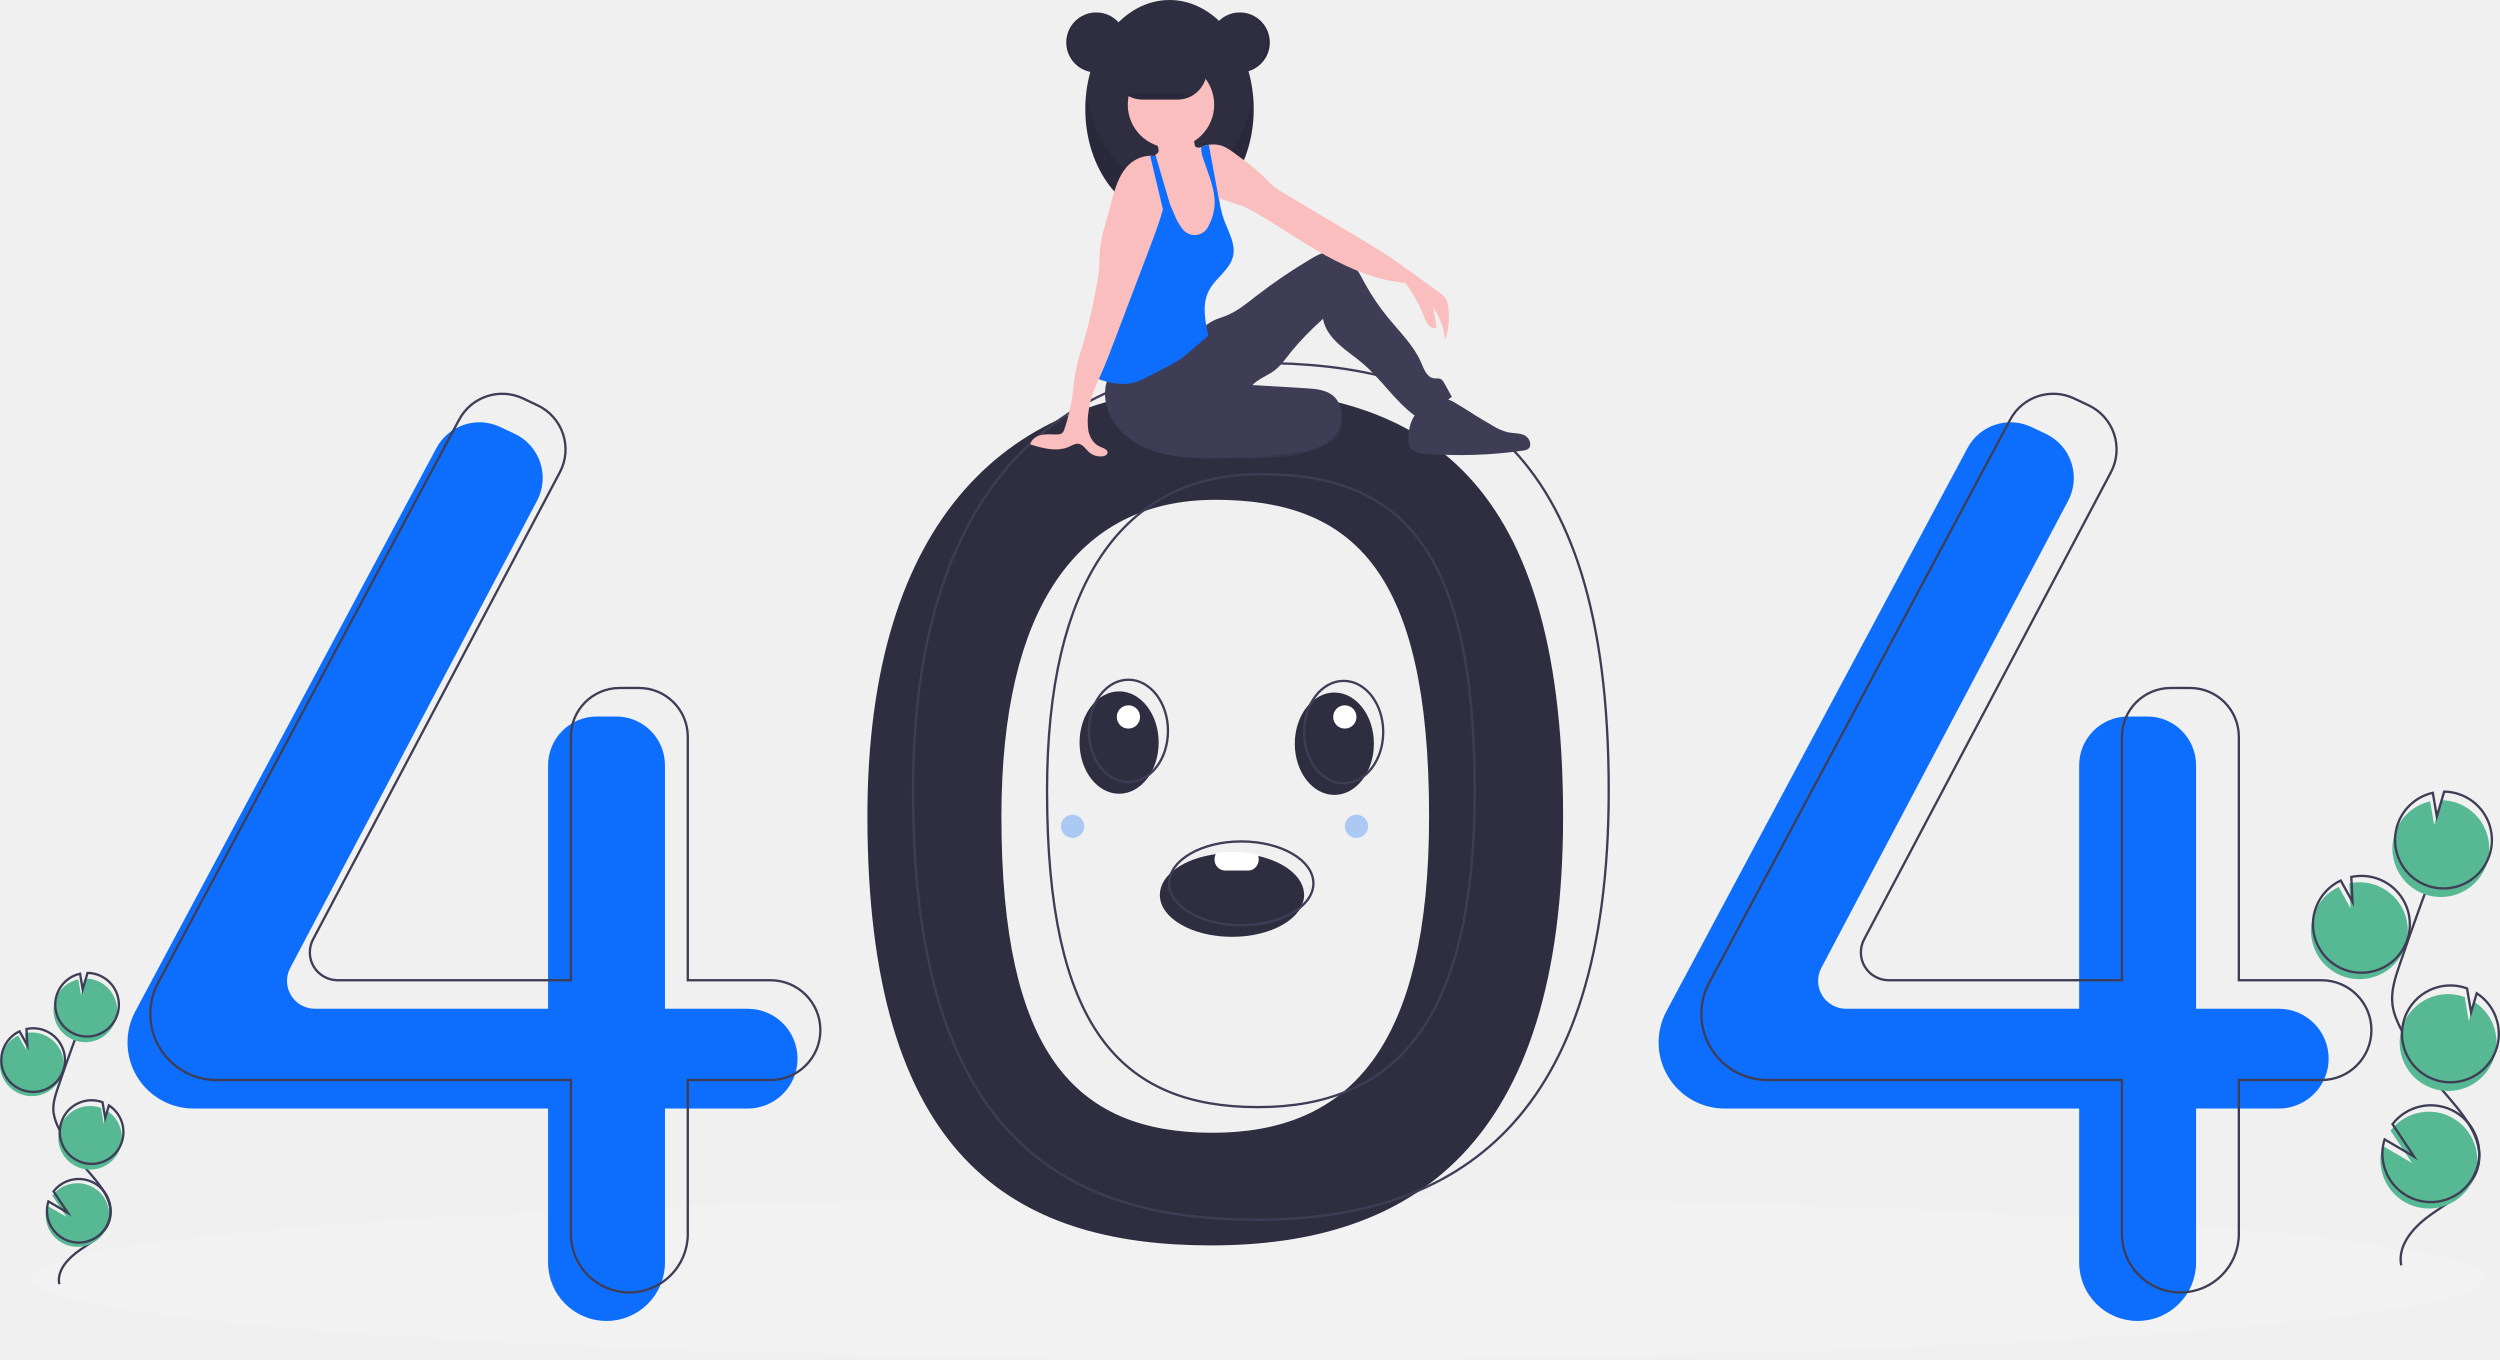
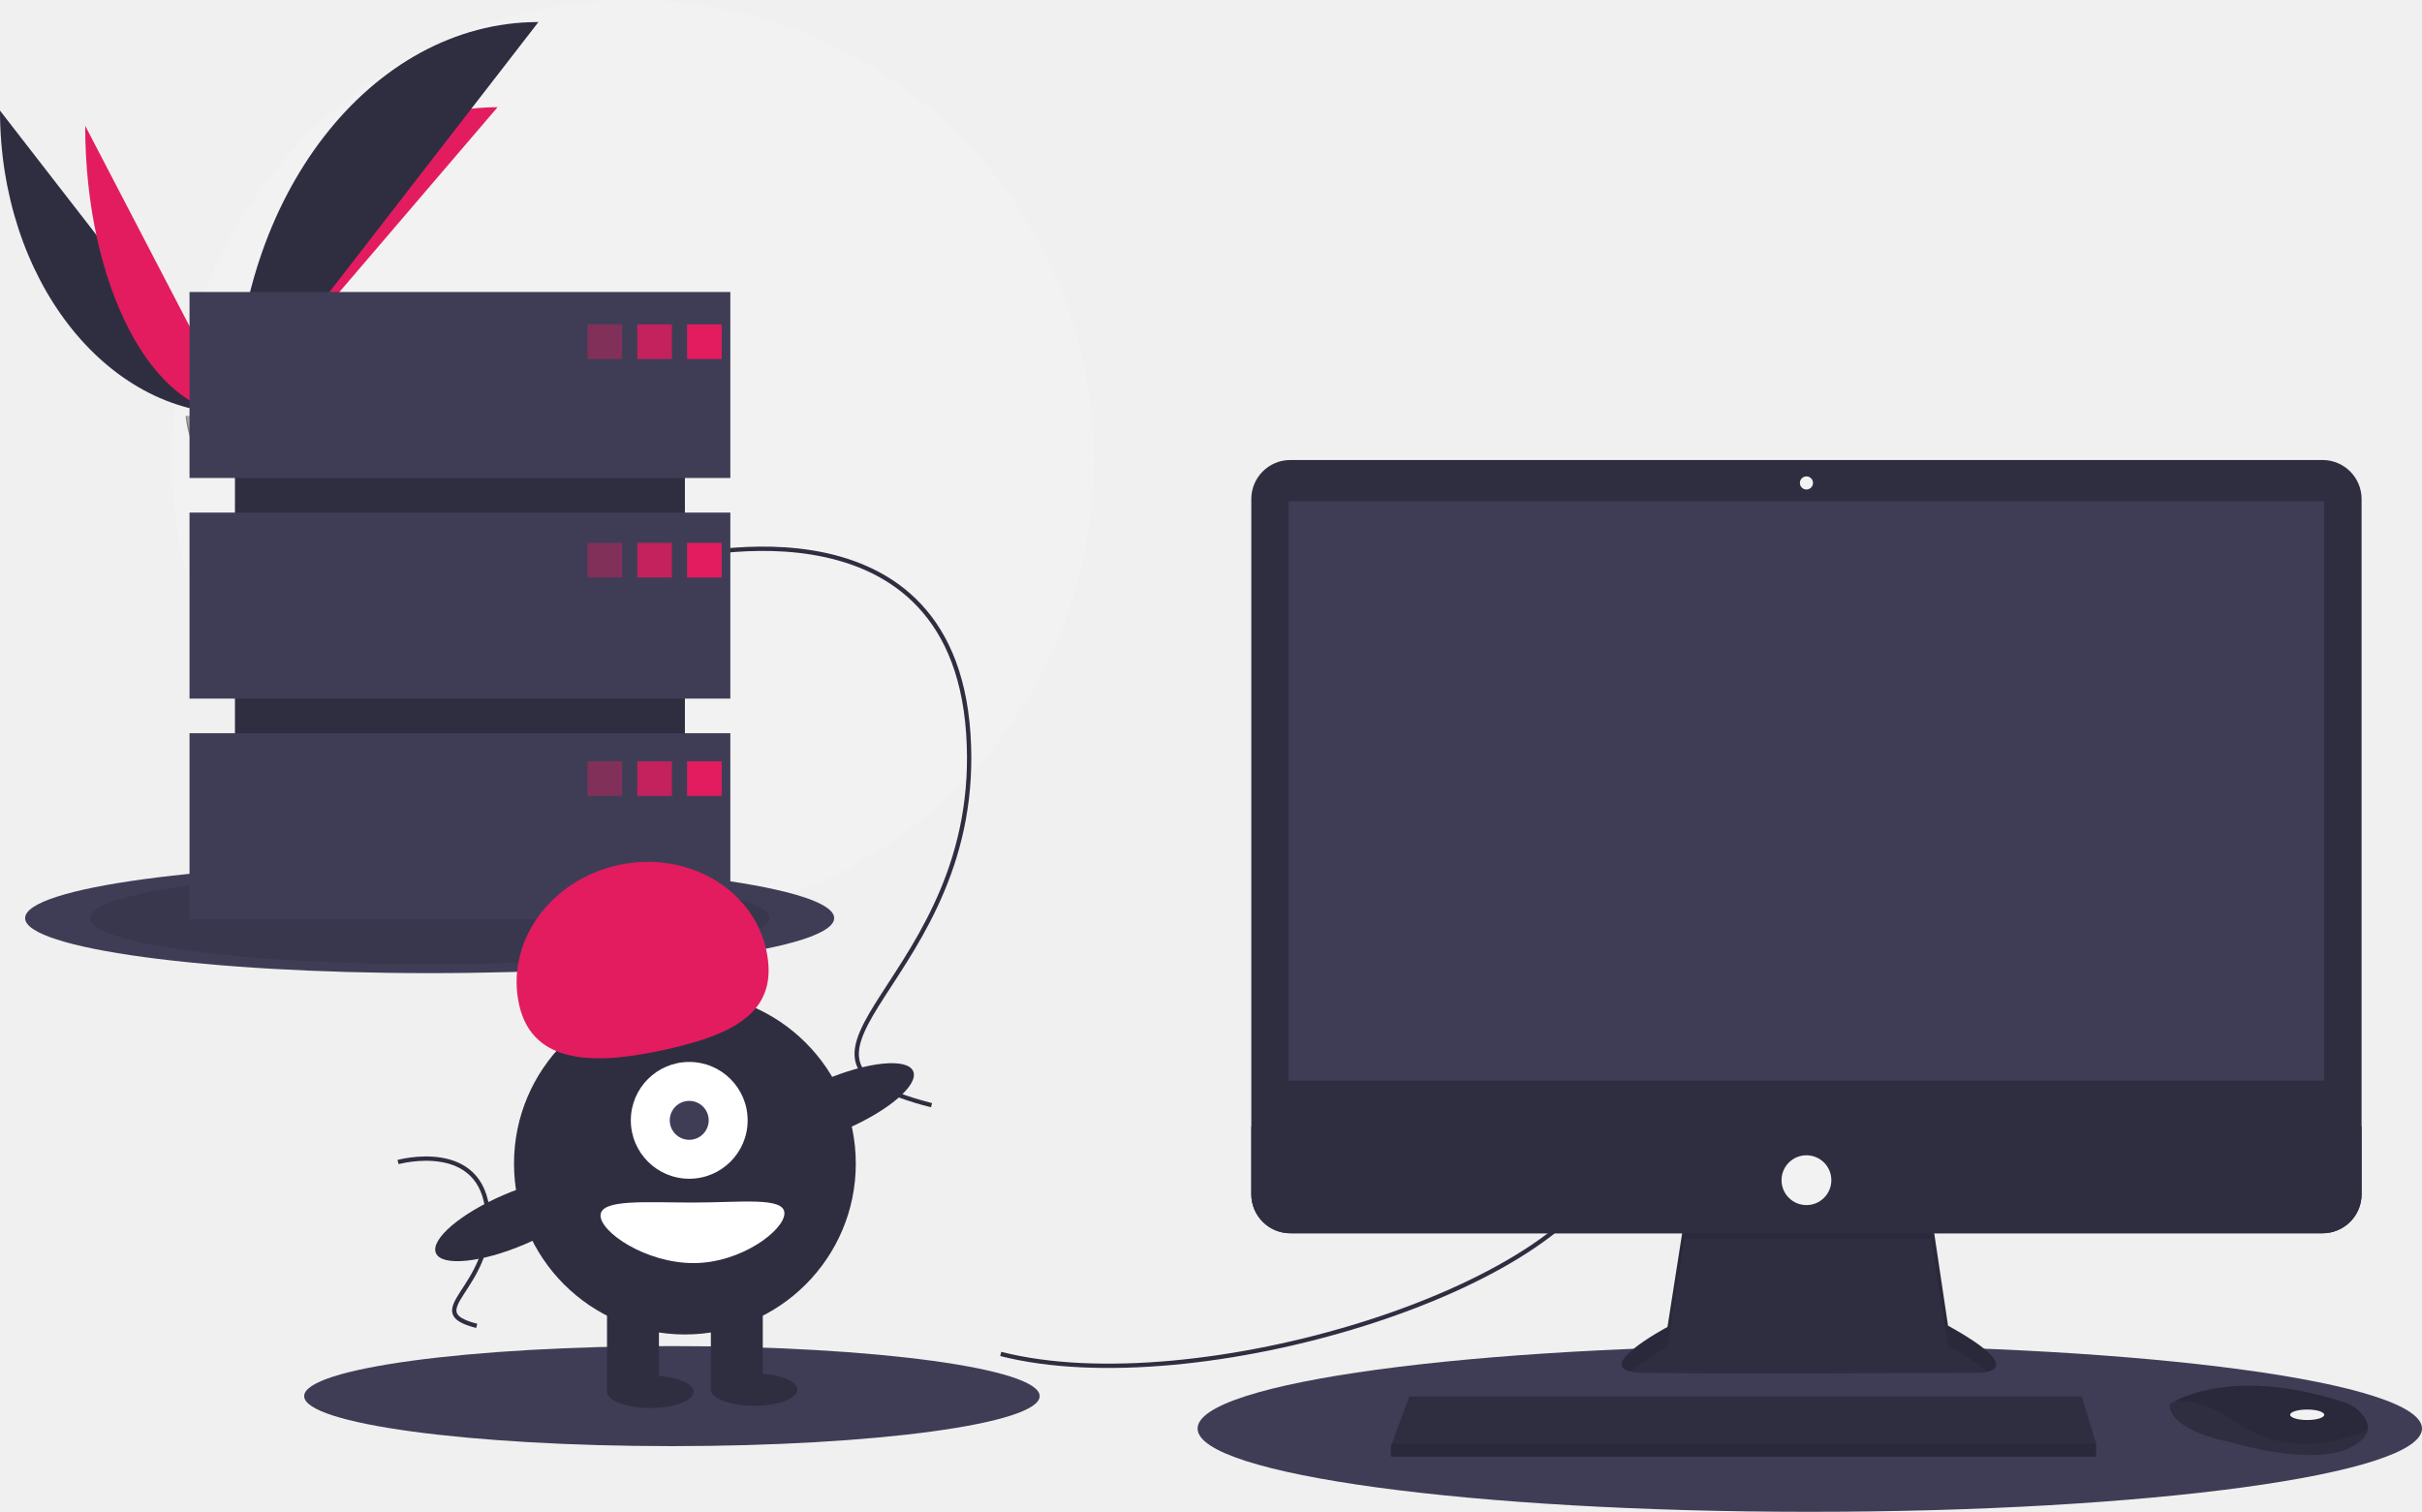
- <svg xmlns="http://www.w3.org/2000/svg" id="fd59ce54-f850-4dfc-bc34-dd7d379d600e" data-name="Layer 1" width="1074.392" height="584.231" viewBox="0 0 1074.392 584.231">
-   <ellipse cx="540.643" cy="549.309" rx="527.5" ry="34.922" fill="#f2f2f2" />
-   <path d="M583.48,324.894c-85.944,0-147.651,55.139-147.651,183.798,0,145.813,61.707,184.411,147.651,184.411s151.327-42.274,151.327-184.411C734.807,356.753,669.424,324.894,583.48,324.894Zm.565,319.808c-59.527,0-90.626-34.923-90.626-135.916,0-89.112,32.372-136.105,91.899-136.105s91.899,30.868,91.899,136.105C677.217,607.234,643.572,644.703,584.045,644.703Z" transform="translate(-63.054 -157.8845)" fill="#2f2e41" />
-   <path d="M384.365,591.401H348.831V486.762A20.956,20.956,0,0,0,327.875,465.806h-8.326a20.956,20.956,0,0,0-20.956,20.956V591.401H198.363a11.963,11.963,0,0,1-10.578-17.552l106.082-200.78A20.956,20.956,0,0,0,284.287,344.33l-6.262-2.957a20.956,20.956,0,0,0-27.429,9.07L121.214,592.475a28.416,28.416,0,0,0-3.356,13.396v0a28.416,28.416,0,0,0,28.416,28.416H298.593v66.167a25.119,25.119,0,0,0,25.119,25.119h0a25.119,25.119,0,0,0,25.119-25.119V634.287h35.534a21.443,21.443,0,0,0,21.443-21.443v0A21.443,21.443,0,0,0,384.365,591.401Z" transform="translate(-63.054 -157.8845)" fill="#0d6efd" />
-   <path d="M1042.362,591.401h-35.534V486.762A20.956,20.956,0,0,0,985.872,465.806h-8.326a20.956,20.956,0,0,0-20.956,20.956V591.401H856.359a11.963,11.963,0,0,1-10.578-17.552L951.864,373.069A20.956,20.956,0,0,0,942.284,344.33l-6.262-2.957a20.956,20.956,0,0,0-27.429,9.07L779.211,592.475a28.416,28.416,0,0,0-3.356,13.396v0a28.416,28.416,0,0,0,28.416,28.416H956.589v66.167a25.119,25.119,0,0,0,25.119,25.119h0a25.119,25.119,0,0,0,25.119-25.119V634.287h35.534a21.443,21.443,0,0,0,21.443-21.443v0A21.443,21.443,0,0,0,1042.362,591.401Z" transform="translate(-63.054 -157.8845)" fill="#0d6efd" />
-   <path d="M394.168,579.148H358.634V474.509a20.956,20.956,0,0,0-20.956-20.956h-8.326a20.956,20.956,0,0,0-20.956,20.956V579.148H208.165a11.963,11.963,0,0,1-10.578-17.552L303.67,360.816a20.956,20.956,0,0,0-9.58-28.739l-6.262-2.957a20.956,20.956,0,0,0-27.429,9.07L131.017,580.222a28.416,28.416,0,0,0-3.356,13.396v0a28.416,28.416,0,0,0,28.416,28.416H308.395v66.167a25.119,25.119,0,0,0,25.119,25.119h0a25.119,25.119,0,0,0,25.119-25.119V622.034h35.534a21.443,21.443,0,0,0,21.443-21.443v0A21.443,21.443,0,0,0,394.168,579.148Z" transform="translate(-63.054 -157.8845)" fill="none" stroke="#3f3d56" stroke-miterlimit="10" />
-   <path d="M1060.742,579.148h-35.534V474.509a20.956,20.956,0,0,0-20.956-20.956H995.925a20.956,20.956,0,0,0-20.956,20.956V579.148H874.739a11.963,11.963,0,0,1-10.578-17.552L970.244,360.816a20.956,20.956,0,0,0-9.58-28.739l-6.262-2.957a20.956,20.956,0,0,0-27.429,9.07L797.59,580.222a28.416,28.416,0,0,0-3.356,13.396v0a28.416,28.416,0,0,0,28.416,28.416H974.969v66.167a25.119,25.119,0,0,0,25.119,25.119h0a25.119,25.119,0,0,0,25.119-25.119V622.034h35.534a21.443,21.443,0,0,0,21.443-21.443v0A21.443,21.443,0,0,0,1060.742,579.148Z" transform="translate(-63.054 -157.8845)" fill="none" stroke="#3f3d56" stroke-miterlimit="10" />
-   <path d="M603.085,313.866c-85.944,0-147.651,55.139-147.651,183.798,0,145.813,61.707,184.411,147.651,184.411s151.327-42.274,151.327-184.411C754.412,345.725,689.029,313.866,603.085,313.866Zm.565,319.808c-59.527,0-90.626-34.923-90.626-135.916,0-89.112,32.372-136.105,91.899-136.105s91.899,30.868,91.899,136.105C696.822,596.206,663.177,633.675,603.65,633.675Z" transform="translate(-63.054 -157.8845)" fill="none" stroke="#3f3d56" stroke-miterlimit="10" />
-   <circle cx="471.141" cy="18.25" r="12.901" fill="#2f2e41" />
-   <ellipse cx="502.607" cy="46.885" rx="36.186" ry="46.885" fill="#2f2e41" />
-   <path d="M565.661,237.494c-18.128,0-33.141-17.271-35.776-39.805a60.976,60.976,0,0,0-.41,7.08c0,25.894,16.201,46.885,36.186,46.885s36.186-20.991,36.186-46.885a60.976,60.976,0,0,0-.41-7.08C598.803,220.224,583.789,237.494,565.661,237.494Z" transform="translate(-63.054 -157.8845)" opacity="0.1" />
-   <path d="M639.296,342.073c-.777,3.193-4.128,5.751-7.839,7.538-7.802,3.757-17.425,4.878-26.76,5.254a45.176,45.176,0,0,1-7.144-.132,20.537,20.537,0,0,1-12.251-5.631,1.681,1.681,0,0,1,.044-2.844c4.969-5.459,13.262-8.806,21.616-11.216,6.334-1.827,17.381-6.561,24.29-5.922C637.944,329.739,640.277,338.041,639.296,342.073Z" transform="translate(-63.054 -157.8845)" fill="#3f3d56" />
-   <path d="M639.296,342.073c-.777,3.193-4.128,5.751-7.839,7.538-7.802,3.757-17.425,4.878-26.76,5.254a45.176,45.176,0,0,1-7.144-.132,20.537,20.537,0,0,1-12.251-5.631,1.681,1.681,0,0,1,.044-2.844c4.969-5.459,13.262-8.806,21.616-11.216,6.334-1.827,17.381-6.561,24.29-5.922C637.944,329.739,640.277,338.041,639.296,342.073Z" transform="translate(-63.054 -157.8845)" opacity="0.1" />
-   <path d="M540.098,318.206a19.77,19.77,0,0,0-1.199,15.075,26.339,26.339,0,0,0,8.829,12.497c10.095,8.092,23.988,9.205,36.925,9.093a284.649,284.649,0,0,0,33.905-2.324,40.538,40.538,0,0,0,11.001-2.554c4.222-1.827,7.933-5.178,9.436-9.526s.436-9.672-3.134-12.574c-3.137-2.55-7.463-2.9-11.498-3.143l-23.088-1.387c2.281-2.308,5.318-3.614,8.096-5.292,3.685-2.226,6.134-5.965,8.813-9.335a129.001,129.001,0,0,1,13.439-13.817c.751,4.31,3.478,7.85,6.687,10.824s6.908,5.368,10.244,8.2c8.079,6.858,13.896,16.167,22.392,22.5a43.829,43.829,0,0,0,16.049-8.012l-3.302-5.981a3.94,3.94,0,0,0-1.245-1.553c-.935-.575-2.14-.279-3.225-.441-2.901-.435-4.168-3.784-5.306-6.487-3.125-7.422-9.108-13.18-14.218-19.404a98.009,98.009,0,0,1-9.996-14.723c-1.717-3.102-3.288-6.331-5.617-9.003s-5.594-4.773-9.139-4.781c-3.132-.007-6.021,1.584-8.714,3.183a230.477,230.477,0,0,0-23.63,16.099c-3.944,3.062-7.863,6.296-12.489,8.174-1.947.79-4,1.331-5.869,2.292-3.273,1.684-5.757,4.534-8.431,7.064C566.277,311.892,553.219,317.738,540.098,318.206Z" transform="translate(-63.054 -157.8845)" fill="#3f3d56" />
-   <path d="M588.374,253.983a23.774,23.774,0,0,1-1.734,8.033,10.045,10.045,0,0,1-5.768,5.573,12.375,12.375,0,0,1-5.623.182,10.882,10.882,0,0,1-4.582-1.561c-2.165-1.488-3.244-4.144-3.637-6.743-.393-2.596-.217-5.249-.469-7.863a42.944,42.944,0,0,0-1.202-6.255c-.17-.683-.343-1.362-.513-2.042-.167-.68-.33-1.359-.481-2.039-.138-.639-.267-1.281-.378-1.926-.091-.544-.173-1.092-.233-1.643a18.423,18.423,0,0,0-.809-4.811,14.607,14.607,0,0,0-1.687-2.854c-.286-.409-.563-.818-.818-1.243a5.89,5.89,0,0,1-.972-3.748,3.286,3.286,0,0,1,.148-.601c.025-.076.053-.151.085-.223A1.802,1.802,0,0,0,560.932,223.07a3.433,3.433,0,0,0-.148-1.778,11.318,11.318,0,0,0-.96-2.288c-.264-.478-1.161-1.34-1.167-1.888-.013-1.101,2.14-1.989,3.011-2.423a16.796,16.796,0,0,1,8.597-1.743c1.904.129,3.968.714,5.019,2.31.944,1.438.818,3.301,1.221,4.972a1.471,1.471,0,0,0,.299.664,1.341,1.341,0,0,0,.739.34,4.549,4.549,0,0,0,1.416.057h.003a2.931,2.931,0,0,0,.371-.054,4.957,4.957,0,0,0,2.033-.878q.585-.156,1.18-.255a.251.251,0,0,0,.047-.009c1.576,4.975,1.781,10.308,3.071,15.374.639,2.52,1.554,5.009,1.683,7.602.009.113.013.23.016.346.019.834-.047,1.674-.013,2.505a6.981,6.981,0,0,0,.126,1.114,15.611,15.611,0,0,0,.525,1.743l.009.028c.06.183.116.368.164.554.035.135.066.267.091.403l.003.009A14.938,14.938,0,0,1,588.374,253.983Z" transform="translate(-63.054 -157.8845)" fill="#fbbebe" />
-   <circle cx="503.237" cy="44.997" r="18.565" fill="#fbbebe" />
-   <path d="M684.157,304.033a30.445,30.445,0,0,0-5.236-14.103q.722,4.295,1.447,8.587a3.214,3.214,0,0,1-3.367-1.035,10.337,10.337,0,0,1-1.765-3.276,67.466,67.466,0,0,0-8.21-14.736c-11.819-.985-23.502-5.884-33.896-11.595-10.396-5.708-20.126-12.552-30.384-18.502a43.573,43.573,0,0,0-5.544-2.832c-3.21-1.287-6.812-1.954-9.855-3.468-.204-.101-.409-.208-.61-.318a12.578,12.578,0,0,1-1.945-1.306,10.344,10.344,0,0,1-.931-.856,20.351,20.351,0,0,1-3.559-5.953c-1.633-3.612-2.215-7.97-3.845-11.583a11.203,11.203,0,0,1,2.502-1.765h.003c.132-.069.264-.135.4-.198a11.94,11.94,0,0,1,2.004-.733q.585-.156,1.18-.255a.251.251,0,0,0,.047-.009,11.566,11.566,0,0,1,5.491.434c2.587.875,4.767,2.621,6.941,4.273a114.02,114.02,0,0,1,10.148,8.049c1.794,1.718,3.43,3.606,5.359,5.167a42.144,42.144,0,0,0,5.057,3.351q15.656,9.327,31.315,18.65c3.534,2.105,7.07,4.21,10.526,6.438,5.249,3.386,10.308,7.055,15.365,10.721q4.47,3.238,8.936,6.479a9.728,9.728,0,0,1,2.533,2.341,8.472,8.472,0,0,1,1.123,3.433A31.387,31.387,0,0,1,684.157,304.033Z" transform="translate(-63.054 -157.8845)" fill="#fbbebe" />
-   <path d="M592.977,267.944c-1.252,5.617-6.929,9.012-9.896,13.946-3.688,6.123-2.184,13.241-.799,20.255q-3.795,3.271-7.593,6.542c-1.397,1.199-2.794,2.404-4.298,3.464a57.351,57.351,0,0,1-6.86,3.94q-3.361,1.728-6.721,3.458a32.128,32.128,0,0,1-6.58,2.788c-4.415,1.133-9.103.34-13.471-.972a6.088,6.088,0,0,1-1.473-.601,2.394,2.394,0,0,1-.699-.632,3.911,3.911,0,0,1-.444-2.539c.444-7.351,2.24-14.547,4.031-21.69a85.26,85.26,0,0,1,3.848-12.577,85.077,85.077,0,0,1,5.415-10.151,68.368,68.368,0,0,1,7.929-11.514,18.479,18.479,0,0,0,3.675-4.739c1.117-2.549.686-5.472.913-8.247a17.148,17.148,0,0,1,1.633-6.007v-.003a17.093,17.093,0,0,1,1.743-2.882q.458,1.067.916,2.13.302.699.598,1.394.387.897.768,1.787,1.1,2.558,2.196,5.113a21.59,21.59,0,0,0,3.335,5.944,6.499,6.499,0,0,0,11.123-.853,21.261,21.261,0,0,0,2.272-6.013,19.215,19.215,0,0,0,.252-7.835c-.758-5.009-2.889-10.126-4.437-14.78a14.945,14.945,0,0,1-1.079-4.871,3.351,3.351,0,0,1,.057-.56c.009-.047.019-.098.028-.145a11.94,11.94,0,0,1,2.004-.733q.585-.156,1.18-.255,2.044,11.064,4.094,22.127c.032.173.066.346.098.522.195,1.057.393,2.115.614,3.169.198.957.412,1.91.651,2.857l.009.028c.082.321.167.639.255.957l.003.009c.242.868.513,1.731.818,2.58C590.938,257.475,594.164,262.629,592.977,267.944Z" transform="translate(-63.054 -157.8845)" fill="#0d6efd" />
-   <path d="M668.321,346.877a6.583,6.583,0,0,0,.61,3.143c1.162,2.124,3.95,2.606,6.362,2.805a188.377,188.377,0,0,0,42.266-1.288,4.886,4.886,0,0,0,2.151-.668c1.99-1.395.763-4.795-1.41-5.884s-4.751-.826-7.135-1.297a22.479,22.479,0,0,1-6.678-2.896q-7.252-4.167-14.293-8.688c-2.795-1.795-6.093-3.71-9.24-2.646C672.43,332.343,668.265,337.681,668.321,346.877Z" transform="translate(-63.054 -157.8845)" fill="#3f3d56" />
-   <path d="M564.437,240.874v.003c-.022.132-.044.261-.072.39-.035.214-.076.431-.116.645-.39,1.998-.868,3.987-1.419,5.963-1.51,5.459-3.534,10.831-5.541,16.123q-8.081,21.287-16.164,42.577c-1.359,3.575-2.716,7.152-4.261,10.654-.516,1.167-1.048,2.344-1.576,3.534-1.894,4.257-3.713,8.653-4.317,13.184a27.45,27.45,0,0,0-.192,9.04c.604,2.97,2.407,5.872,5.23,6.97,1.378.538,3.351,1.259,2.974,2.69-.204.787-1.098,1.171-1.901,1.303a7.312,7.312,0,0,1-5.966-1.718c-1.507-1.337-2.665-3.417-4.67-3.641-1.388-.151-2.665.68-3.936,1.262-5.186,2.369-11.227.711-16.674-.972.428-2.206,2.643-3.66,4.843-4.1,2.199-.444,4.474-.129,6.718-.189a3.51,3.51,0,0,0,2.042-.525,3.705,3.705,0,0,0,1.101-1.882,78.964,78.964,0,0,0,3.213-13.147c.724-4.666,1.026-9.405,2.058-14.015.802-3.597,2.042-7.08,3.106-10.61a224.682,224.682,0,0,0,5.06-22.077,78.02,78.02,0,0,0,1.425-9.368c.179-2.612.094-5.236.346-7.838a60.888,60.888,0,0,1,2.111-9.997q1.444-5.348,2.885-10.689c1.425-5.271,2.955-10.746,6.567-14.843a13.962,13.962,0,0,1,10.028-4.789,9.882,9.882,0,0,1,2.13.23c.116.028.233.057.349.088a8.634,8.634,0,0,1,2.174.9c1.114-.708,1.68-.459,2.42.632a6.973,6.973,0,0,1,.881,3.795A52.424,52.424,0,0,1,564.437,240.874Z" transform="translate(-63.054 -157.8845)" fill="#fbbebe" />
-   <path d="M565.661,245.046l-.047.047-.255.255-2.53,2.527-1.24-5.208-4.251-17.854a9.882,9.882,0,0,1,2.13.23,3.286,3.286,0,0,1,.148-.601l.201.689,1.441,4.902,2.728,9.308.45,1.532v.003Z" transform="translate(-63.054 -157.8845)" fill="#0d6efd" />
-   <path d="M581.715,188.087a12.582,12.582,0,0,1-3.7,8.896,12.314,12.314,0,0,1-1.36,1.176,12.528,12.528,0,0,1-7.536,2.524H554.023a12.59,12.59,0,0,1,0-25.18h15.096A12.629,12.629,0,0,1,581.715,188.087Z" transform="translate(-63.054 -157.8845)" fill="#2f2e41" />
-   <circle cx="532.815" cy="18.25" r="12.901" fill="#2f2e41" />
-   <path d="M595.554,163.234c-.158,0-.315.006-.472.012a12.898,12.898,0,0,1,0,25.778c.157.006.314.012.472.012a12.901,12.901,0,1,0,0-25.802Z" transform="translate(-63.054 -157.8845)" opacity="0.1" />
-   <path d="M534.195,163.234c.158,0,.315.006.472.012a12.898,12.898,0,0,0,0,25.778c-.157.006-.314.012-.472.012a12.901,12.901,0,0,1,0-25.802Z" transform="translate(-63.054 -157.8845)" opacity="0.1" />
-   <path d="M576.655,198.159a12.528,12.528,0,0,1-7.536,2.524H554.023a12.528,12.528,0,0,1-7.536-2.524Z" transform="translate(-63.054 -157.8845)" opacity="0.1" />
-   <path d="M674.14,291.64s3.252,9.372,6.229,6.876L677.996,286.267Z" transform="translate(-63.054 -157.8845)" fill="#fbbebe" />
-   <path d="M1069.918,577.434a20.813,20.813,0,1,0,2.772-39.915l.521,10.712-5.068-9.18a20.734,20.734,0,0,0-10.684,11.723,20.408,20.408,0,0,0-1.197,5.63A20.809,20.809,0,0,0,1069.918,577.434Z" transform="translate(-63.054 -157.8845)" fill="#57b894" />
-   <path d="M1094.995,701.678c-1.789-9.11,5.963-17.187,13.621-22.437s16.605-10.408,19.218-19.317c3.755-12.804-7.43-24.53-16.136-34.642a125.3,125.3,0,0,1-16.524-24.557c-1.811-3.533-3.476-7.225-3.952-11.166-.686-5.675,1.137-11.323,2.974-16.737q9.179-27.052,19.628-53.65" transform="translate(-63.054 -157.8845)" fill="none" stroke="#3f3d56" stroke-miterlimit="10" />
-   <path d="M1070.775,574.676a20.813,20.813,0,1,0,2.772-39.915l.521,10.712-5.068-9.18a20.734,20.734,0,0,0-10.684,11.723,20.408,20.408,0,0,0-1.197,5.63A20.809,20.809,0,0,0,1070.775,574.676Z" transform="translate(-63.054 -157.8845)" fill="none" stroke="#3f3d56" stroke-miterlimit="10" />
-   <path d="M1092.451,515.473a20.788,20.788,0,0,1,14.98-13.198l1.714,10.184,3.177-10.696a20.81,20.81,0,1,1-19.871,13.71Z" transform="translate(-63.054 -157.8845)" fill="#57b894" />
-   <path d="M1093.594,511.795a20.788,20.788,0,0,1,14.98-13.198l1.714,10.184,3.177-10.696a20.81,20.81,0,1,1-19.871,13.71Z" transform="translate(-63.054 -157.8845)" fill="none" stroke="#3f3d56" stroke-miterlimit="10" />
-   <path d="M1108.045,625.489a20.81,20.81,0,0,0,18.419-37.023l-2.441,8.219-1.731-10.304a.362.362,0,0,0-.053-.02,20.811,20.811,0,1,0-14.194,39.127Z" transform="translate(-63.054 -157.8845)" fill="#57b894" />
-   <path d="M1109.035,621.764a20.81,20.81,0,0,0,18.419-37.023l-2.441,8.219-1.731-10.304a.362.362,0,0,0-.053-.02,20.811,20.811,0,1,0-14.194,39.127Z" transform="translate(-63.054 -157.8845)" fill="none" stroke="#3f3d56" stroke-miterlimit="10" />
-   <path d="M1086.378,660.051a20.801,20.801,0,1,0,4.011-16.297l9.273,13.957-12.67-7.408A20.616,20.616,0,0,0,1086.378,660.051Z" transform="translate(-63.054 -157.8845)" fill="#57b894" />
-   <path d="M1087.235,657.294a20.801,20.801,0,1,0,4.011-16.297l9.273,13.957-12.67-7.408A20.616,20.616,0,0,0,1087.235,657.294Z" transform="translate(-63.054 -157.8845)" fill="none" stroke="#3f3d56" stroke-miterlimit="10" />
-   <path d="M72.061,628.133a13.674,13.674,0,1,0,1.821-26.225l.342,7.038-3.33-6.032a13.623,13.623,0,0,0-7.019,7.702,13.409,13.409,0,0,0-.787,3.699A13.672,13.672,0,0,0,72.061,628.133Z" transform="translate(-63.054 -157.8845)" fill="#57b894" />
-   <path d="M88.538,709.763c-1.175-5.986,3.918-11.292,8.949-14.741s10.91-6.838,12.626-12.692c2.467-8.412-4.882-16.117-10.601-22.76A82.324,82.324,0,0,1,88.656,643.436a22.21,22.21,0,0,1-2.597-7.336c-.451-3.729.747-7.439,1.954-10.996q6.031-17.773,12.896-35.249" transform="translate(-63.054 -157.8845)" fill="none" stroke="#3f3d56" stroke-miterlimit="10" />
-   <path d="M72.625,626.321a13.674,13.674,0,1,0,1.821-26.225l.342,7.038L71.458,601.103a13.623,13.623,0,0,0-7.019,7.702,13.409,13.409,0,0,0-.787,3.699A13.672,13.672,0,0,0,72.625,626.321Z" transform="translate(-63.054 -157.8845)" fill="none" stroke="#3f3d56" stroke-miterlimit="10" />
-   <path d="M86.866,587.423a13.658,13.658,0,0,1,9.842-8.671l1.126,6.691,2.087-7.027a13.673,13.673,0,1,1-13.055,9.007Z" transform="translate(-63.054 -157.8845)" fill="#57b894" />
-   <path d="M87.617,585.007a13.658,13.658,0,0,1,9.842-8.671l1.126,6.691L100.673,576a13.673,13.673,0,1,1-13.055,9.007Z" transform="translate(-63.054 -157.8845)" fill="none" stroke="#3f3d56" stroke-miterlimit="10" />
-   <path d="M97.112,659.706a13.673,13.673,0,0,0,12.102-24.325l-1.604,5.4-1.137-6.77a.238.238,0,0,0-.035-.013,13.673,13.673,0,1,0-9.326,25.707Z" transform="translate(-63.054 -157.8845)" fill="#57b894" />
-   <path d="M97.762,657.259a13.673,13.673,0,0,0,12.102-24.325l-1.604,5.4-1.137-6.77a.238.238,0,0,0-.035-.013,13.673,13.673,0,1,0-9.326,25.707Z" transform="translate(-63.054 -157.8845)" fill="none" stroke="#3f3d56" stroke-miterlimit="10" />
-   <path d="M82.876,682.414a13.667,13.667,0,1,0,2.635-10.708l6.092,9.17-8.324-4.867A13.545,13.545,0,0,0,82.876,682.414Z" transform="translate(-63.054 -157.8845)" fill="#57b894" />
-   <path d="M83.439,680.602a13.667,13.667,0,1,0,2.635-10.708l6.092,9.17-8.324-4.867A13.545,13.545,0,0,0,83.439,680.602Z" transform="translate(-63.054 -157.8845)" fill="none" stroke="#3f3d56" stroke-miterlimit="10" />
-   <ellipse cx="480.946" cy="319.115" rx="17" ry="22" fill="#2f2e41" />
-   <ellipse cx="573.446" cy="319.615" rx="17" ry="22" fill="#2f2e41" />
-   <path d="M623.5,542.5c0,9.94-13.88,18-31,18s-31-8.06-31-18c0-8.61,10.41-15.81,24.32-17.57a50.104,50.104,0,0,1,6.68-.43,50.699,50.699,0,0,1,11.13,1.2C615.25,528.29,623.5,534.84,623.5,542.5Z" transform="translate(-63.054 -157.8845)" fill="#2f2e41" />
-   <ellipse cx="484.946" cy="314.115" rx="17" ry="22" fill="none" stroke="#3f3d56" stroke-miterlimit="10" />
-   <ellipse cx="577.446" cy="314.615" rx="17" ry="22" fill="none" stroke="#3f3d56" stroke-miterlimit="10" />
-   <ellipse cx="533.446" cy="379.615" rx="31" ry="18" fill="none" stroke="#3f3d56" stroke-miterlimit="10" />
-   <path d="M604,527.2a4.937,4.937,0,0,1-1.32,3.392A4.339,4.339,0,0,1,599.5,532h-10a4.664,4.664,0,0,1-4.5-4.8,4.905,4.905,0,0,1,.82-2.741A47.02,47.02,0,0,1,592.5,524a47.665,47.665,0,0,1,11.13,1.28A5.067,5.067,0,0,1,604,527.2Z" transform="translate(-63.054 -157.8845)" fill="#fff" />
-   <circle cx="484.946" cy="308.115" r="5" fill="#fff" />
-   <circle cx="577.946" cy="308.115" r="5" fill="#fff" />
-   <circle cx="582.946" cy="355.115" r="5" fill="#0d6efd" opacity="0.3" />
-   <circle cx="460.946" cy="355.115" r="5" fill="#0d6efd" opacity="0.3" />
+ <svg xmlns="http://www.w3.org/2000/svg" data-name="Layer 1" width="1119.609" height="699" viewBox="0 0 1119.609 699">
+   <circle cx="292.609" cy="213" r="213" fill="#f2f2f2" />
+   <path d="M31.391,151.642c0,77.498,48.618,140.208,108.701,140.208" transform="translate(-31.39089 -100.5)" fill="#2f2e41" />
+   <path d="M140.092,291.851c0-78.369,54.255-141.784,121.304-141.784" transform="translate(-31.39089 -100.5)" fill="#e31c5f" />
+   <path d="M70.775,158.668c0,73.615,31.003,133.183,69.316,133.183" transform="translate(-31.39089 -100.5)" fill="#e31c5f" />
+   <path d="M140.092,291.851c0-100.138,62.71-181.168,140.208-181.168" transform="translate(-31.39089 -100.5)" fill="#2f2e41" />
+   <path d="M117.224,292.839s15.416-.475,20.061-3.783,23.713-7.258,24.866-1.953,23.167,26.388,5.763,26.529-40.439-2.711-45.076-5.535S117.224,292.839,117.224,292.839Z" transform="translate(-31.39089 -100.5)" fill="#a8a8a8" />
+   <path d="M168.224,311.785c-17.404.14-40.439-2.711-45.076-5.535-3.531-2.151-4.938-9.869-5.409-13.43-.326.014-.515.02-.515.02s.976,12.433,5.613,15.257,27.672,5.676,45.076,5.535c5.024-.041,6.759-1.828,6.664-4.475C173.879,310.756,171.963,311.755,168.224,311.785Z" transform="translate(-31.39089 -100.5)" opacity="0.2" />
+   <ellipse cx="198.609" cy="424.5" rx="187" ry="25.44" fill="#3f3d56" />
+   <ellipse cx="198.609" cy="424.5" rx="157" ry="21.359" opacity="0.1" />
+   <ellipse cx="836.609" cy="660.5" rx="283" ry="38.5" fill="#3f3d56" />
+   <ellipse cx="310.609" cy="645.5" rx="170" ry="23.127" fill="#3f3d56" />
+   <path d="M494,726.5c90,23,263-30,282-90" transform="translate(-31.39089 -100.5)" fill="none" stroke="#2f2e41" stroke-miterlimit="10" stroke-width="2" />
+   <path d="M341,359.5s130-36,138,80-107,149-17,172" transform="translate(-31.39089 -100.5)" fill="none" stroke="#2f2e41" stroke-miterlimit="10" stroke-width="2" />
+   <path d="M215.402,637.783s39.072-10.82,41.477,24.044-32.16,44.783-5.109,51.696" transform="translate(-31.39089 -100.5)" fill="none" stroke="#2f2e41" stroke-miterlimit="10" stroke-width="2" />
+   <path d="M810.096,663.74,802.218,714.035s-38.782,20.603-11.513,21.209,155.733,0,155.733,0,24.845,0-14.543-21.815l-7.878-52.719Z" transform="translate(-31.39089 -100.5)" fill="#2f2e41" />
+   <path d="M785.219,734.698c6.193-5.51,16.999-11.252,16.999-11.252l7.878-50.295,113.922.107,7.878,49.582c9.185,5.087,14.875,8.987,18.204,11.978,5.059-1.154,10.587-5.444-18.204-21.389l-7.878-52.719-113.922,3.03L802.218,714.035S769.63,731.35,785.219,734.698Z" transform="translate(-31.39089 -100.5)" opacity="0.1" />
+   <rect x="578.433" y="212.689" width="513.253" height="357.52" rx="18.046" fill="#2f2e41" />
+   <rect x="595.703" y="231.777" width="478.713" height="267.837" fill="#3f3d56" />
+   <circle cx="835.059" cy="223.293" r="3.03" fill="#f2f2f2" />
+   <path d="M1123.077,621.322V652.663a18.043,18.043,0,0,1-18.046,18.046H627.869A18.043,18.043,0,0,1,609.824,652.663V621.322Z" transform="translate(-31.39089 -100.5)" fill="#2f2e41" />
+   <polygon points="968.978 667.466 968.978 673.526 642.968 673.526 642.968 668.678 643.417 667.466 651.452 645.651 962.312 645.651 968.978 667.466" fill="#2f2e41" />
+   <path d="M1125.828,762.034c-.594,2.539-2.836,5.217-7.902,7.75-18.179,9.089-55.143-2.424-55.143-2.424s-28.48-4.848-28.48-17.573a22.725,22.725,0,0,1,2.497-1.485c7.643-4.044,32.984-14.021,77.918.422a18.739,18.739,0,0,1,8.541,5.597C1125.079,756.454,1126.507,759.157,1125.828,762.034Z" transform="translate(-31.39089 -100.5)" fill="#2f2e41" />
+   <path d="M1125.828,762.034c-22.251,8.526-42.084,9.162-62.439-4.975-10.265-7.126-19.591-8.89-26.59-8.756,7.643-4.044,32.984-14.021,77.918.422a18.739,18.739,0,0,1,8.541,5.597C1125.079,756.454,1126.507,759.157,1125.828,762.034Z" transform="translate(-31.39089 -100.5)" opacity="0.1" />
+   <ellipse cx="1066.538" cy="654.135" rx="7.878" ry="2.424" fill="#f2f2f2" />
+   <circle cx="835.059" cy="545.667" r="11.513" fill="#f2f2f2" />
+   <polygon points="968.978 667.466 968.978 673.526 642.968 673.526 642.968 668.678 643.417 667.466 968.978 667.466" opacity="0.1" />
+   <rect x="108.609" y="159" width="208" height="242" fill="#2f2e41" />
+   <rect x="87.609" y="135" width="250" height="86" fill="#3f3d56" />
+   <rect x="87.609" y="237" width="250" height="86" fill="#3f3d56" />
+   <rect x="87.609" y="339" width="250" height="86" fill="#3f3d56" />
+   <rect x="271.609" y="150" width="16" height="16" fill="#e31c5f" opacity="0.4" />
+   <rect x="294.609" y="150" width="16" height="16" fill="#e31c5f" opacity="0.8" />
+   <rect x="317.609" y="150" width="16" height="16" fill="#e31c5f" />
+   <rect x="271.609" y="251" width="16" height="16" fill="#e31c5f" opacity="0.4" />
+   <rect x="294.609" y="251" width="16" height="16" fill="#e31c5f" opacity="0.8" />
+   <rect x="317.609" y="251" width="16" height="16" fill="#e31c5f" />
+   <rect x="271.609" y="352" width="16" height="16" fill="#e31c5f" opacity="0.4" />
+   <rect x="294.609" y="352" width="16" height="16" fill="#e31c5f" opacity="0.8" />
+   <rect x="317.609" y="352" width="16" height="16" fill="#e31c5f" />
+   <circle cx="316.609" cy="538" r="79" fill="#2f2e41" />
+   <rect x="280.609" y="600" width="24" height="43" fill="#2f2e41" />
+   <rect x="328.609" y="600" width="24" height="43" fill="#2f2e41" />
+   <ellipse cx="300.609" cy="643.5" rx="20" ry="7.5" fill="#2f2e41" />
+   <ellipse cx="348.609" cy="642.5" rx="20" ry="7.5" fill="#2f2e41" />
+   <circle cx="318.609" cy="518" r="27" fill="#fff" />
+   <circle cx="318.609" cy="518" r="9" fill="#3f3d56" />
+   <path d="M271.367,565.032c-6.379-28.568,14.012-57.434,45.544-64.475s62.265,10.41,68.644,38.978-14.519,39.104-46.051,46.145S277.746,593.6,271.367,565.032Z" transform="translate(-31.39089 -100.5)" fill="#e31c5f" />
+   <ellipse cx="417.215" cy="611.344" rx="39.5" ry="12.4" transform="translate(-238.2867 112.9804) rotate(-23.17116)" fill="#2f2e41" />
+   <ellipse cx="269.215" cy="664.344" rx="39.5" ry="12.4" transform="translate(-271.0797 59.02084) rotate(-23.17116)" fill="#2f2e41" />
+   <path d="M394,661.5c0,7.732-19.909,23-42,23s-43-14.268-43-22,20.909-6,43-6S394,653.768,394,661.5Z" transform="translate(-31.39089 -100.5)" fill="#fff" />
</svg>
